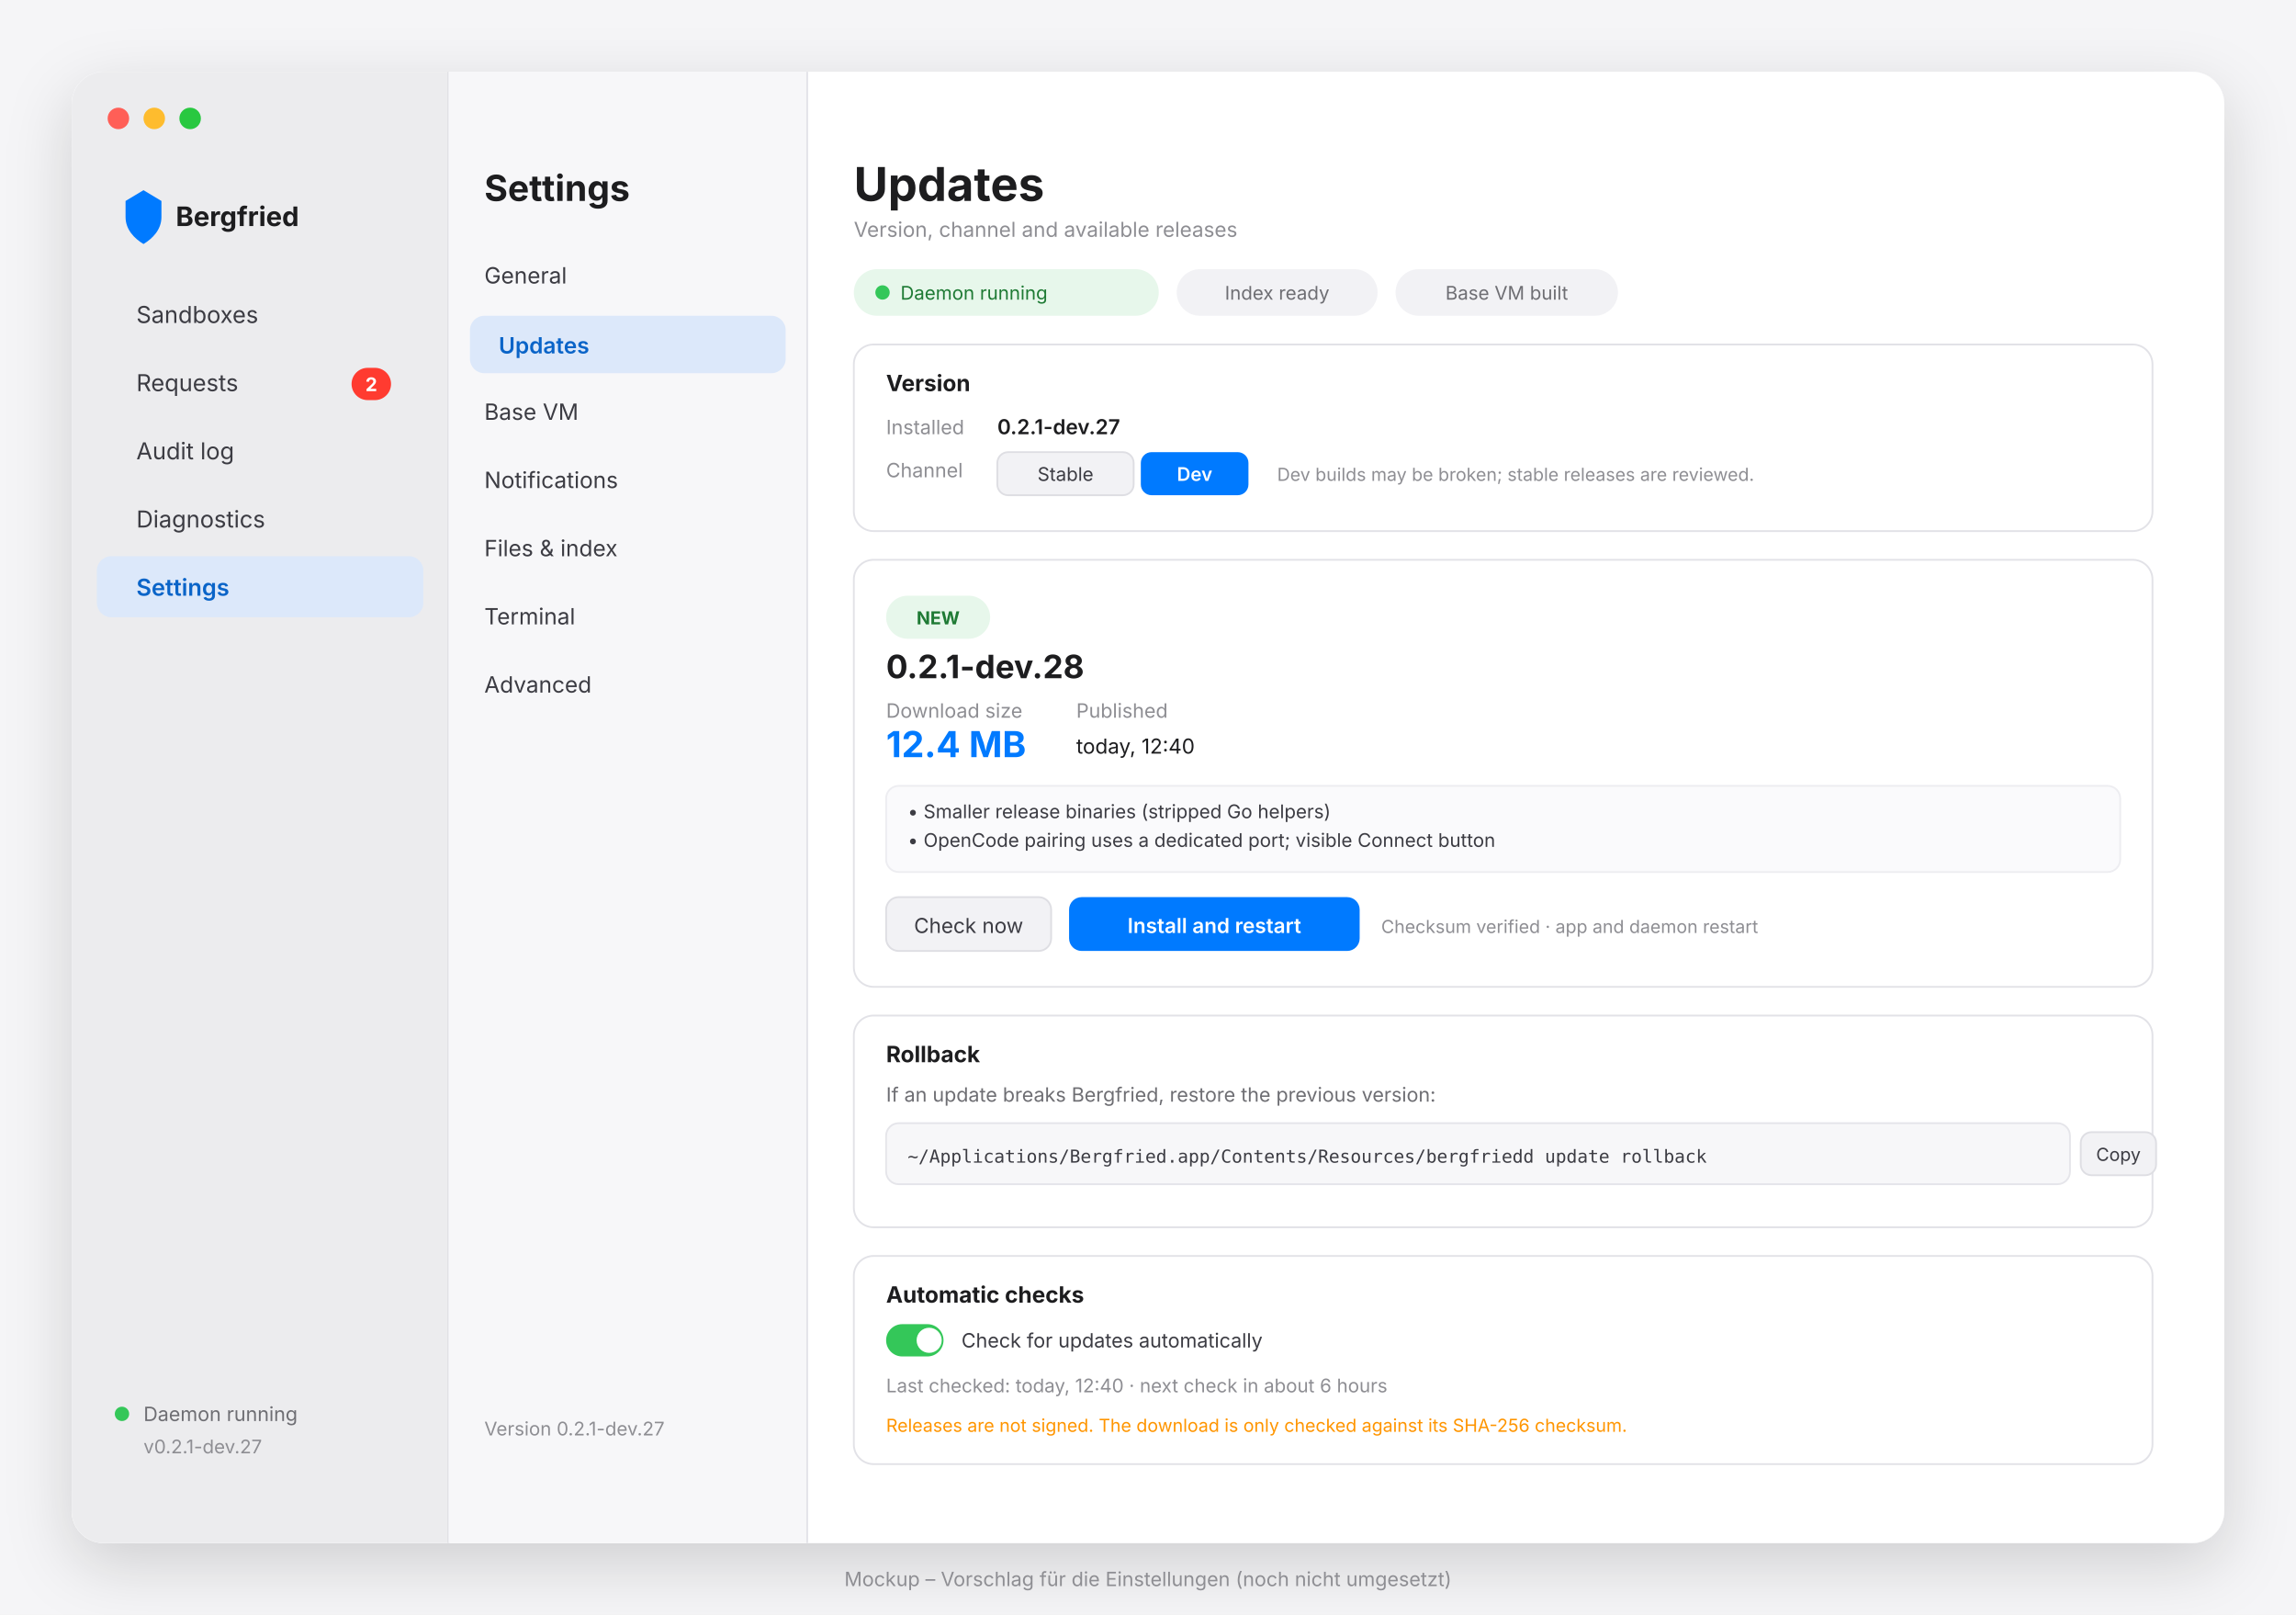
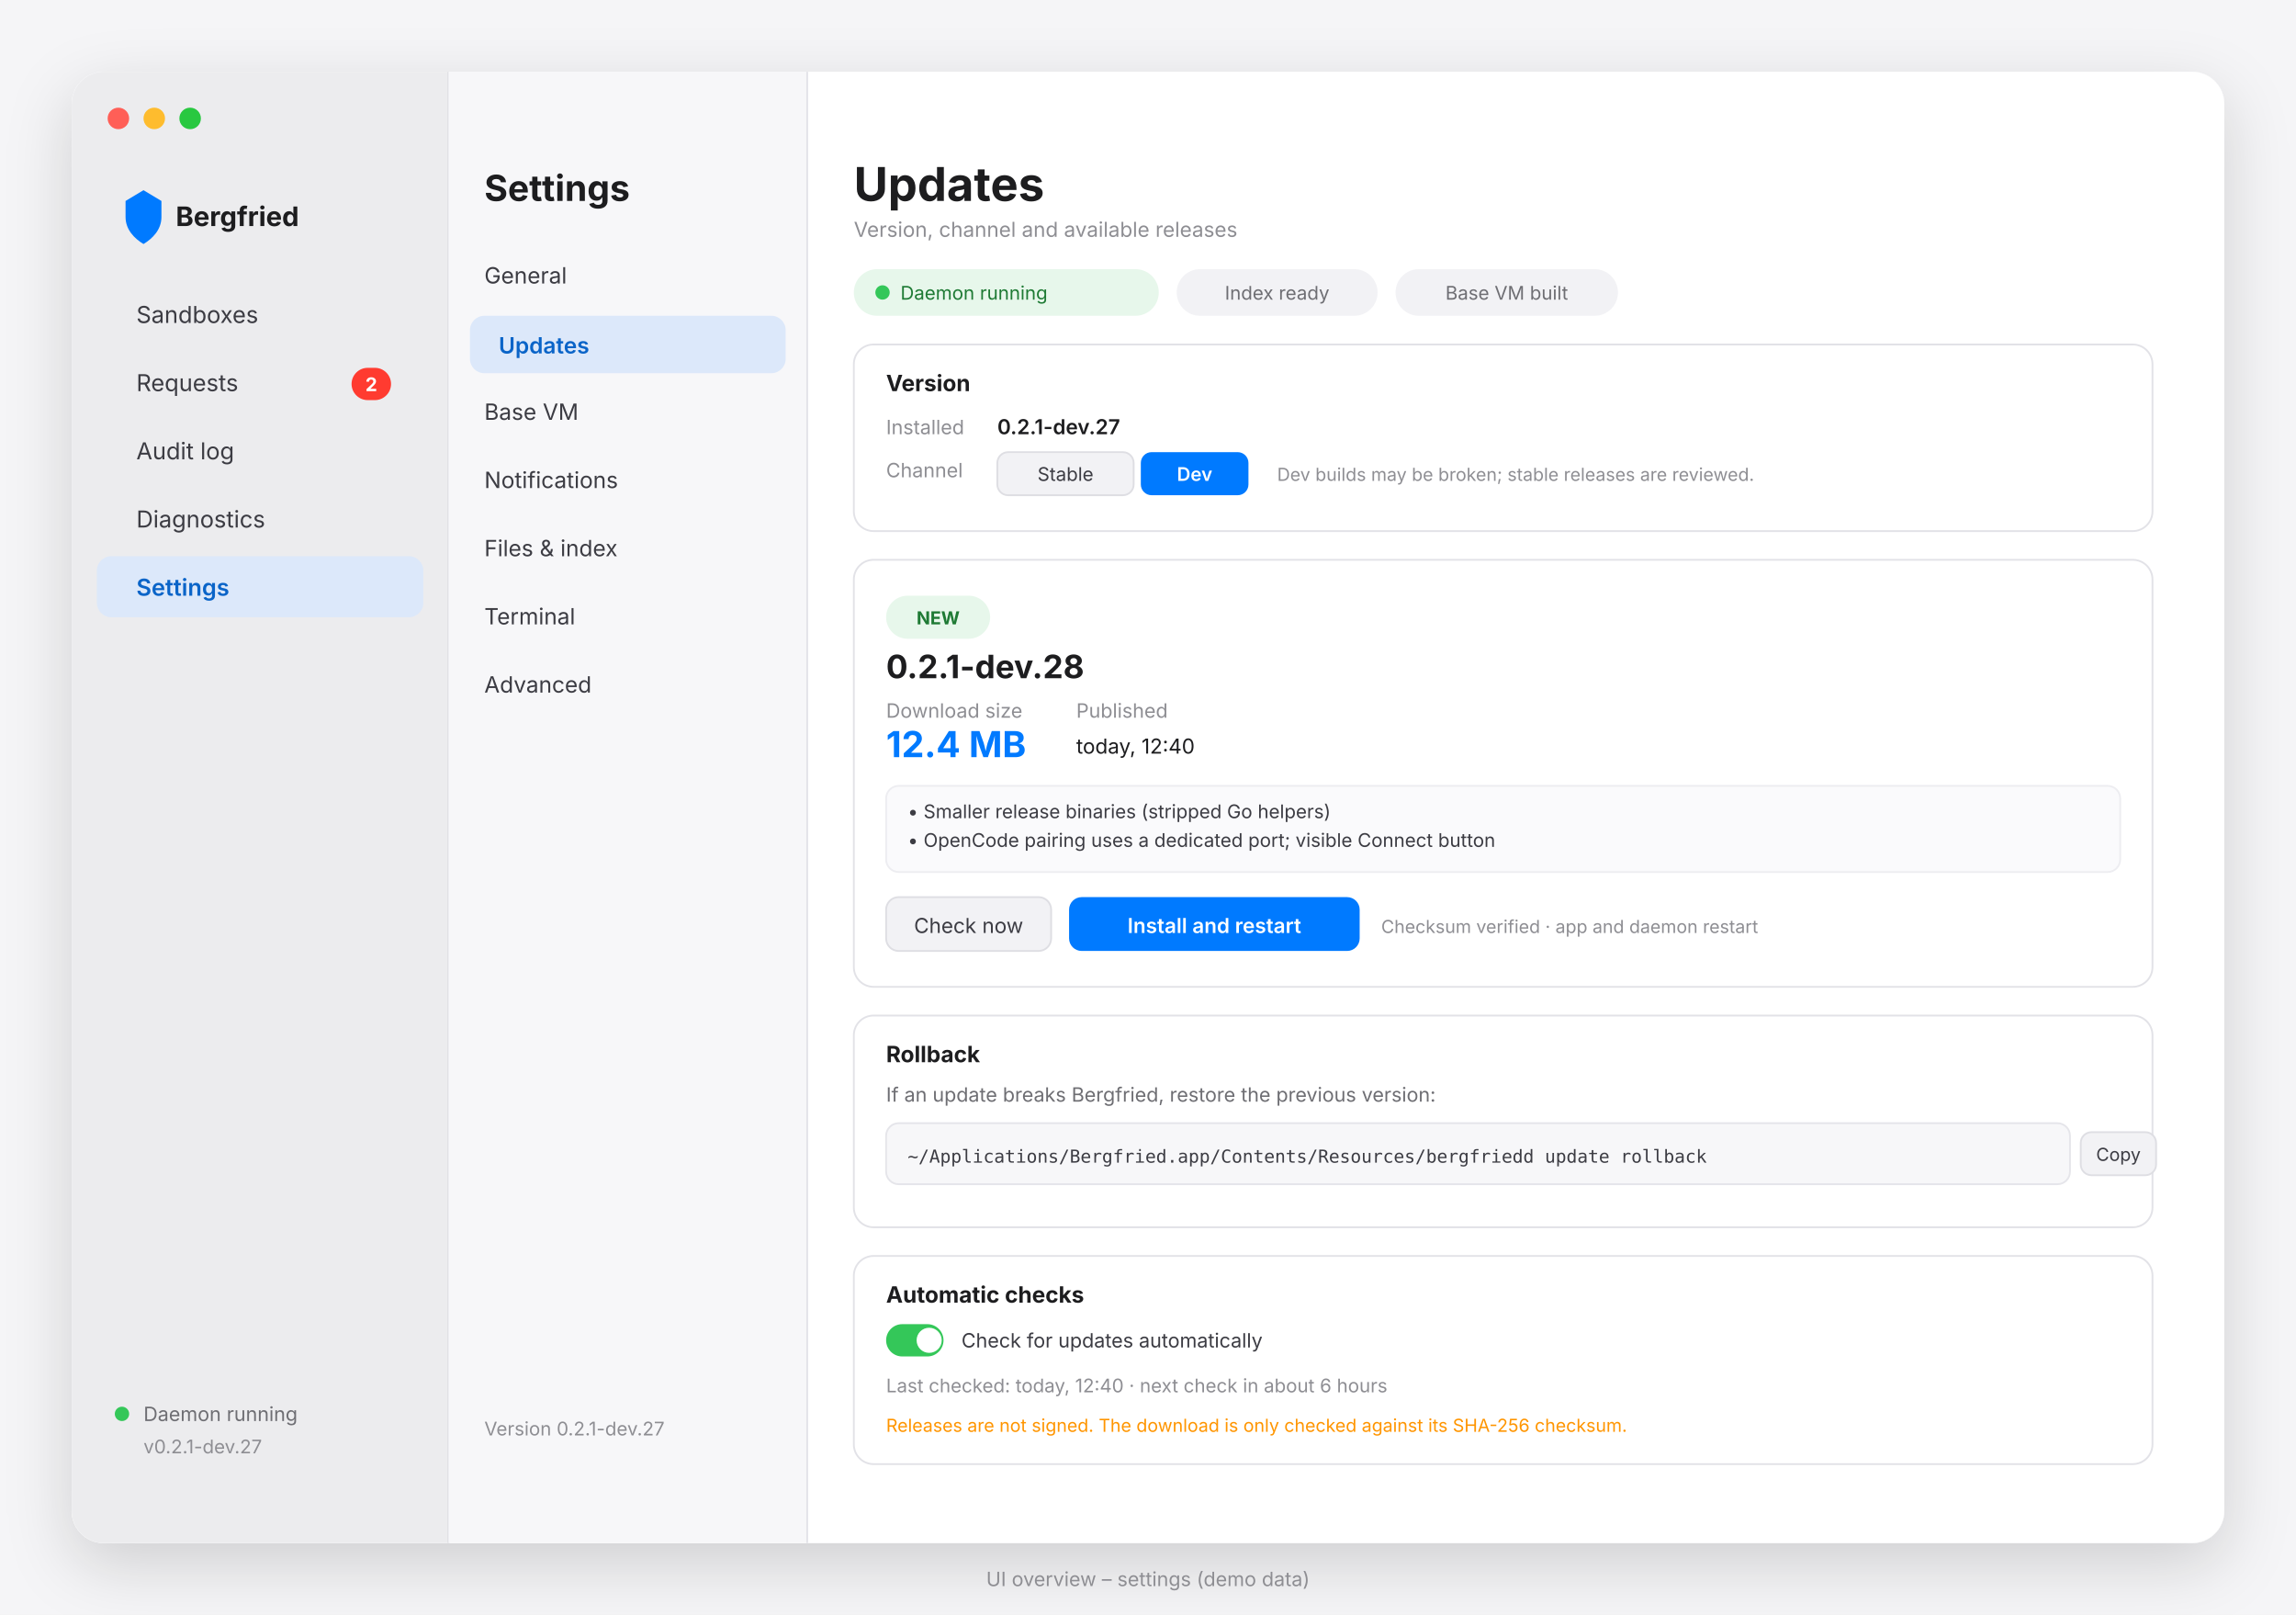
<svg xmlns="http://www.w3.org/2000/svg" width="1280" height="900" viewBox="0 0 1280 900">
  <defs>
    <clipPath id="win">
      <rect x="40" y="40" width="1200" height="820" rx="18" />
    </clipPath>
    <filter id="shadow" x="-10%" y="-10%" width="120%" height="120%">
      <feDropShadow dx="0" dy="12" stdDeviation="18" flood-color="#000" flood-opacity="0.16" />
    </filter>
  </defs>
  <rect width="1280" height="900" fill="#F5F5F7" />
  <g filter="url(#shadow)">
    <rect x="40" y="40" width="1200" height="820" rx="18" fill="#FFFFFF" />
  </g>
  <g clip-path="url(#win)">
    <rect x="40" y="40" width="210" height="820" fill="#ECECEE" />
    <line x1="250" y1="40" x2="250" y2="860" stroke="#DCDCE0" />
    <circle cx="66" cy="66" r="6" fill="#FF5F57" />
    <circle cx="86" cy="66" r="6" fill="#FEBC2E" />
    <circle cx="106" cy="66" r="6" fill="#28C840" />
    <path d="M70 112 l10 -6 10 6 v9 c0 7 -5 12 -10 15 c-5 -3 -10 -8 -10 -15 z" fill="#007AFF" />
    <text x="98" y="126" font-family="Inter" font-size="15" font-weight="700" fill="#1D1D1F">Bergfried</text>
    <text x="76" y="180" font-family="Inter" font-size="13" fill="#3C3C43">Sandboxes</text>
    <text x="76" y="218" font-family="Inter" font-size="13" fill="#3C3C43">Requests</text>
    <rect x="196" y="205" width="22" height="18" rx="9" fill="#FF3B30" />
    <text x="207" y="218" font-family="Inter" font-size="10.5" font-weight="700" fill="#FFFFFF" text-anchor="middle">2</text>
    <text x="76" y="256" font-family="Inter" font-size="13" fill="#3C3C43">Audit log</text>
    <text x="76" y="294" font-family="Inter" font-size="13" fill="#3C3C43">Diagnostics</text>
    <rect x="54" y="310" width="182" height="34" rx="8" fill="#DCE8FA" />
    <text x="76" y="332" font-family="Inter" font-size="13" font-weight="600" fill="#0A64C8">Settings</text>
    <circle cx="68" cy="788" r="4" fill="#34C759" />
    <text x="80" y="792" font-family="Inter" font-size="11" fill="#6E6E73">Daemon running</text>
    <text x="80" y="810" font-family="Inter" font-size="10.5" fill="#8E8E93">v0.2.1-dev.27</text>
    <rect x="250" y="40" width="200" height="820" fill="#F7F7F9" />
    <line x1="450" y1="40" x2="450" y2="860" stroke="#E3E3E8" />
    <text x="270" y="112" font-family="Inter" font-size="20" font-weight="700" fill="#1D1D1F">Settings</text>
    <text x="270" y="158" font-family="Inter" font-size="12.5" fill="#3C3C43">General</text>
    <rect x="262" y="176" width="176" height="32" rx="8" fill="#DCE8FA" />
    <text x="278" y="197" font-family="Inter" font-size="12.5" font-weight="600" fill="#0A64C8">Updates</text>
    <text x="270" y="234" font-family="Inter" font-size="12.5" fill="#3C3C43">Base VM</text>
    <text x="270" y="272" font-family="Inter" font-size="12.5" fill="#3C3C43">Notifications</text>
    <text x="270" y="310" font-family="Inter" font-size="12.5" fill="#3C3C43">Files &amp; index</text>
    <text x="270" y="348" font-family="Inter" font-size="12.5" fill="#3C3C43">Terminal</text>
    <text x="270" y="386" font-family="Inter" font-size="12.5" fill="#3C3C43">Advanced</text>
    <text x="270" y="800" font-family="Inter" font-size="10.5" fill="#8E8E93">Version 0.2.1-dev.27</text>
    <text x="476" y="112" font-family="Inter" font-size="26" font-weight="700" fill="#1D1D1F">Updates</text>
    <text x="476" y="132" font-family="Inter" font-size="11.5" fill="#8E8E93">Version, channel and available releases</text>
    <rect x="476" y="150" width="170" height="26" rx="13" fill="#E7F7EB" />
    <circle cx="492" cy="163" r="4" fill="#34C759" />
    <text x="502" y="167" font-family="Inter" font-size="10.5" fill="#1E7A34">Daemon running</text>
    <rect x="656" y="150" width="112" height="26" rx="13" fill="#F2F2F5" />
    <text x="712" y="167" font-family="Inter" font-size="10.5" fill="#6E6E73" text-anchor="middle">Index ready</text>
    <rect x="778" y="150" width="124" height="26" rx="13" fill="#F2F2F5" />
    <text x="840" y="167" font-family="Inter" font-size="10.5" fill="#6E6E73" text-anchor="middle">Base VM built</text>
    <rect x="476" y="192" width="724" height="104" rx="11" fill="#FFFFFF" stroke="#E2E2E7" />
    <text x="494" y="218" font-family="Inter" font-size="12.5" font-weight="700" fill="#1D1D1F">Version</text>
    <text x="494" y="242" font-family="Inter" font-size="11" fill="#8E8E93">Installed</text>
    <text x="556" y="242" font-family="Inter" font-size="11.5" font-weight="600" fill="#1D1D1F">0.2.1-dev.27</text>
    <text x="494" y="266" font-family="Inter" font-size="11" fill="#8E8E93">Channel</text>
    <rect x="556" y="252" width="76" height="24" rx="6" fill="#F2F2F5" stroke="#DEDEE3" />
    <text x="594" y="268" font-family="Inter" font-size="10.5" fill="#3C3C43" text-anchor="middle">Stable</text>
    <rect x="636" y="252" width="60" height="24" rx="6" fill="#007AFF" />
    <text x="666" y="268" font-family="Inter" font-size="10.5" font-weight="600" fill="#FFFFFF" text-anchor="middle">Dev</text>
    <text x="712" y="268" font-family="Inter" font-size="10" fill="#8E8E93">Dev builds may be broken; stable releases are reviewed.</text>
    <rect x="476" y="312" width="724" height="238" rx="11" fill="#FFFFFF" stroke="#E2E2E7" />
    <rect x="494" y="332" width="58" height="24" rx="12" fill="#E7F7EB" />
    <text x="523" y="348" font-family="Inter" font-size="10" font-weight="700" fill="#1E7A34" text-anchor="middle">NEW</text>
    <text x="494" y="378" font-family="Inter" font-size="18" font-weight="700" fill="#1D1D1F">0.2.1-dev.28</text>
    <text x="494" y="400" font-family="Inter" font-size="11" fill="#8E8E93">Download size</text>
    <text x="494" y="422" font-family="Inter" font-size="20" font-weight="700" fill="#007AFF">12.4 MB</text>
    <text x="600" y="400" font-family="Inter" font-size="11" fill="#8E8E93">Published</text>
    <text x="600" y="420" font-family="Inter" font-size="11.5" fill="#1D1D1F">today, 12:40</text>
    <rect x="494" y="438" width="688" height="48" rx="7" fill="#FAFAFC" stroke="#EDEDF1" />
    <text x="506" y="456" font-family="Inter" font-size="10.5" fill="#3C3C43">• Smaller release binaries (stripped Go helpers)</text>
    <text x="506" y="472" font-family="Inter" font-size="10.5" fill="#3C3C43">• OpenCode pairing uses a dedicated port; visible Connect button</text>
    <rect x="494" y="500" width="92" height="30" rx="7" fill="#F2F2F5" stroke="#DEDEE3" />
    <text x="540" y="520" font-family="Inter" font-size="11.5" fill="#3C3C43" text-anchor="middle">Check now</text>
    <rect x="596" y="500" width="162" height="30" rx="7" fill="#007AFF" />
    <text x="677" y="520" font-family="Inter" font-size="11.5" font-weight="600" fill="#FFFFFF" text-anchor="middle">Install and restart</text>
    <text x="770" y="520" font-family="Inter" font-size="10" fill="#8E8E93">Checksum verified · app and daemon restart</text>
    <rect x="476" y="566" width="724" height="118" rx="11" fill="#FFFFFF" stroke="#E2E2E7" />
    <text x="494" y="592" font-family="Inter" font-size="12.5" font-weight="700" fill="#1D1D1F">Rollback</text>
    <text x="494" y="614" font-family="Inter" font-size="11" fill="#6E6E73">If an update breaks Bergfried, restore the previous version:</text>
    <rect x="494" y="626" width="660" height="34" rx="7" fill="#F7F7F9" stroke="#E5E5EA" />
    <text x="506" y="648" font-family="Menlo, monospace" font-size="10" fill="#3C3C43">~/Applications/Bergfried.app/Contents/Resources/bergfriedd update rollback</text>
    <rect x="1160" y="631" width="42" height="24" rx="6" fill="#F2F2F5" stroke="#DEDEE3" />
    <text x="1181" y="647" font-family="Inter" font-size="10" fill="#3C3C43" text-anchor="middle">Copy</text>
    <rect x="476" y="700" width="724" height="116" rx="11" fill="#FFFFFF" stroke="#E2E2E7" />
    <text x="494" y="726" font-family="Inter" font-size="12.5" font-weight="700" fill="#1D1D1F">Automatic checks</text>
    <rect x="494" y="738" width="32" height="18" rx="9" fill="#34C759" />
    <circle cx="518" cy="747" r="7" fill="#FFFFFF" />
    <text x="536" y="751" font-family="Inter" font-size="11" fill="#3C3C43">Check for updates automatically</text>
    <text x="494" y="776" font-family="Inter" font-size="10.5" fill="#8E8E93">Last checked: today, 12:40 · next check in about 6 hours</text>
    <text x="494" y="798" font-family="Inter" font-size="10" fill="#FF9500">Releases are not signed. The download is only checked against its SHA-256 checksum.</text>
  </g>
-   <text x="640" y="884" font-family="Inter" font-size="11" fill="#8E8E93" text-anchor="middle">Mockup – Vorschlag für die Einstellungen (noch nicht umgesetzt)</text>
+   <text x="640" y="884" font-family="Inter" font-size="11" fill="#8E8E93" text-anchor="middle">UI overview – settings (demo data)</text>
</svg>
